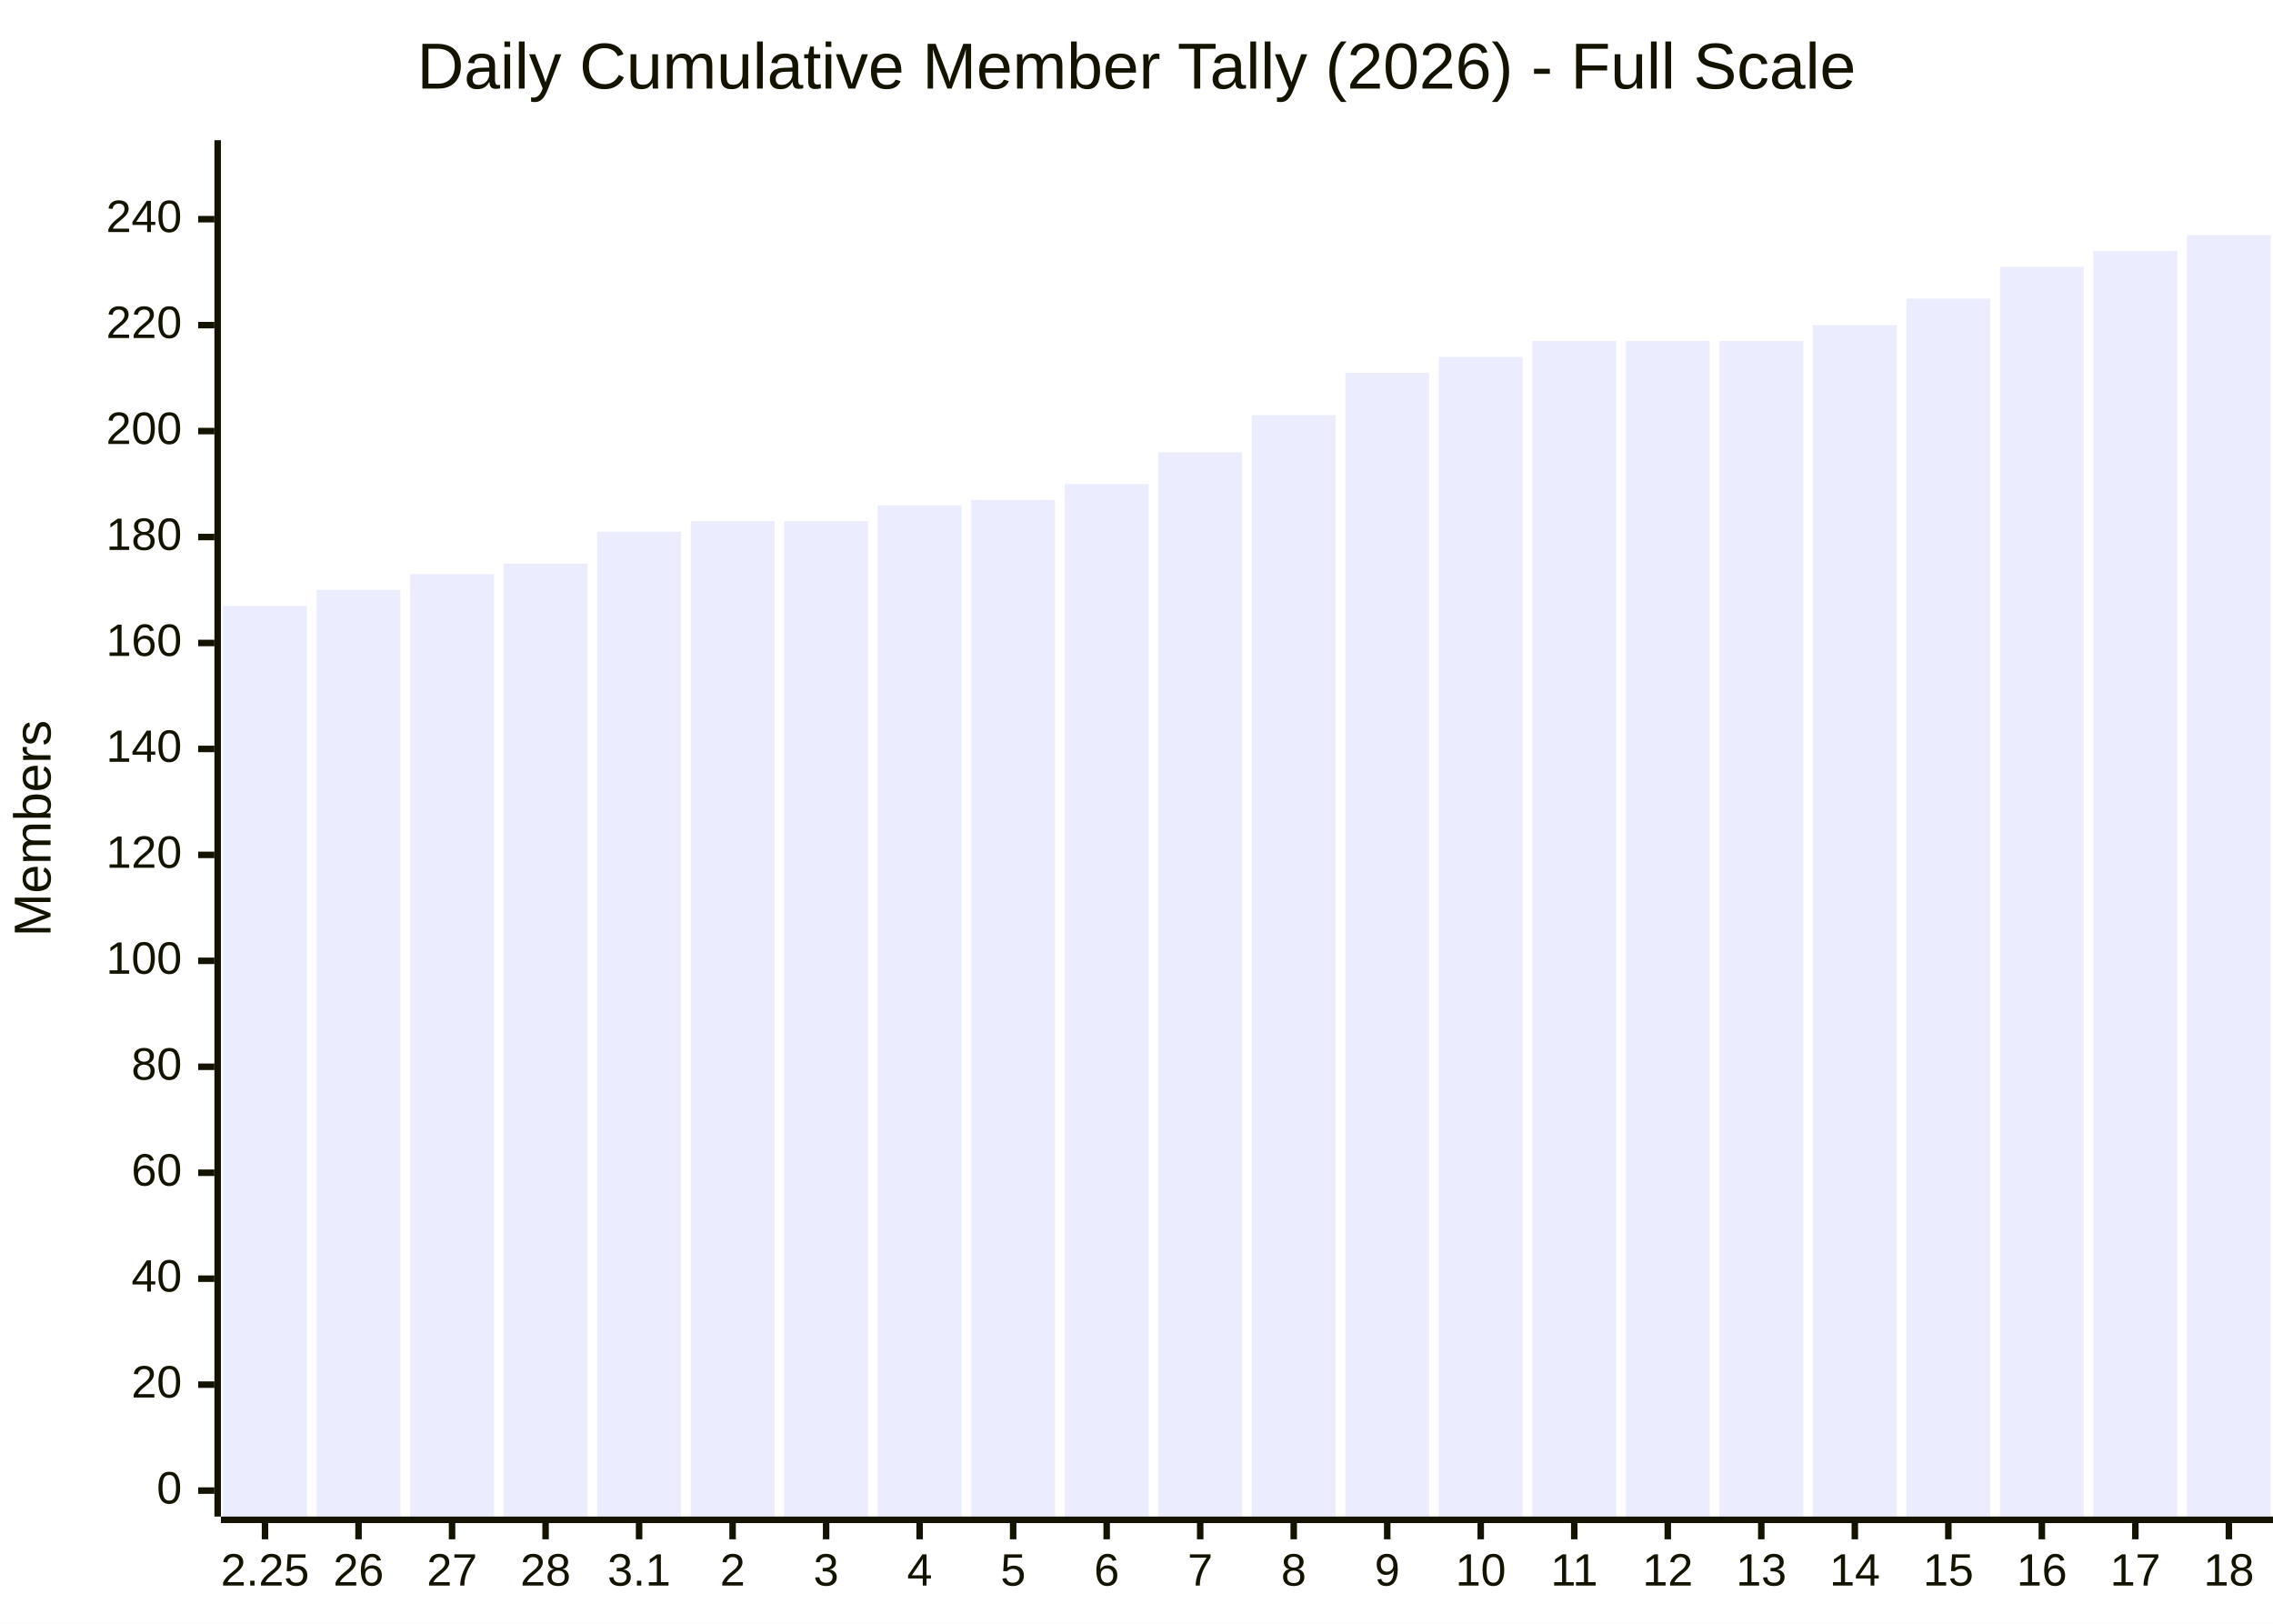
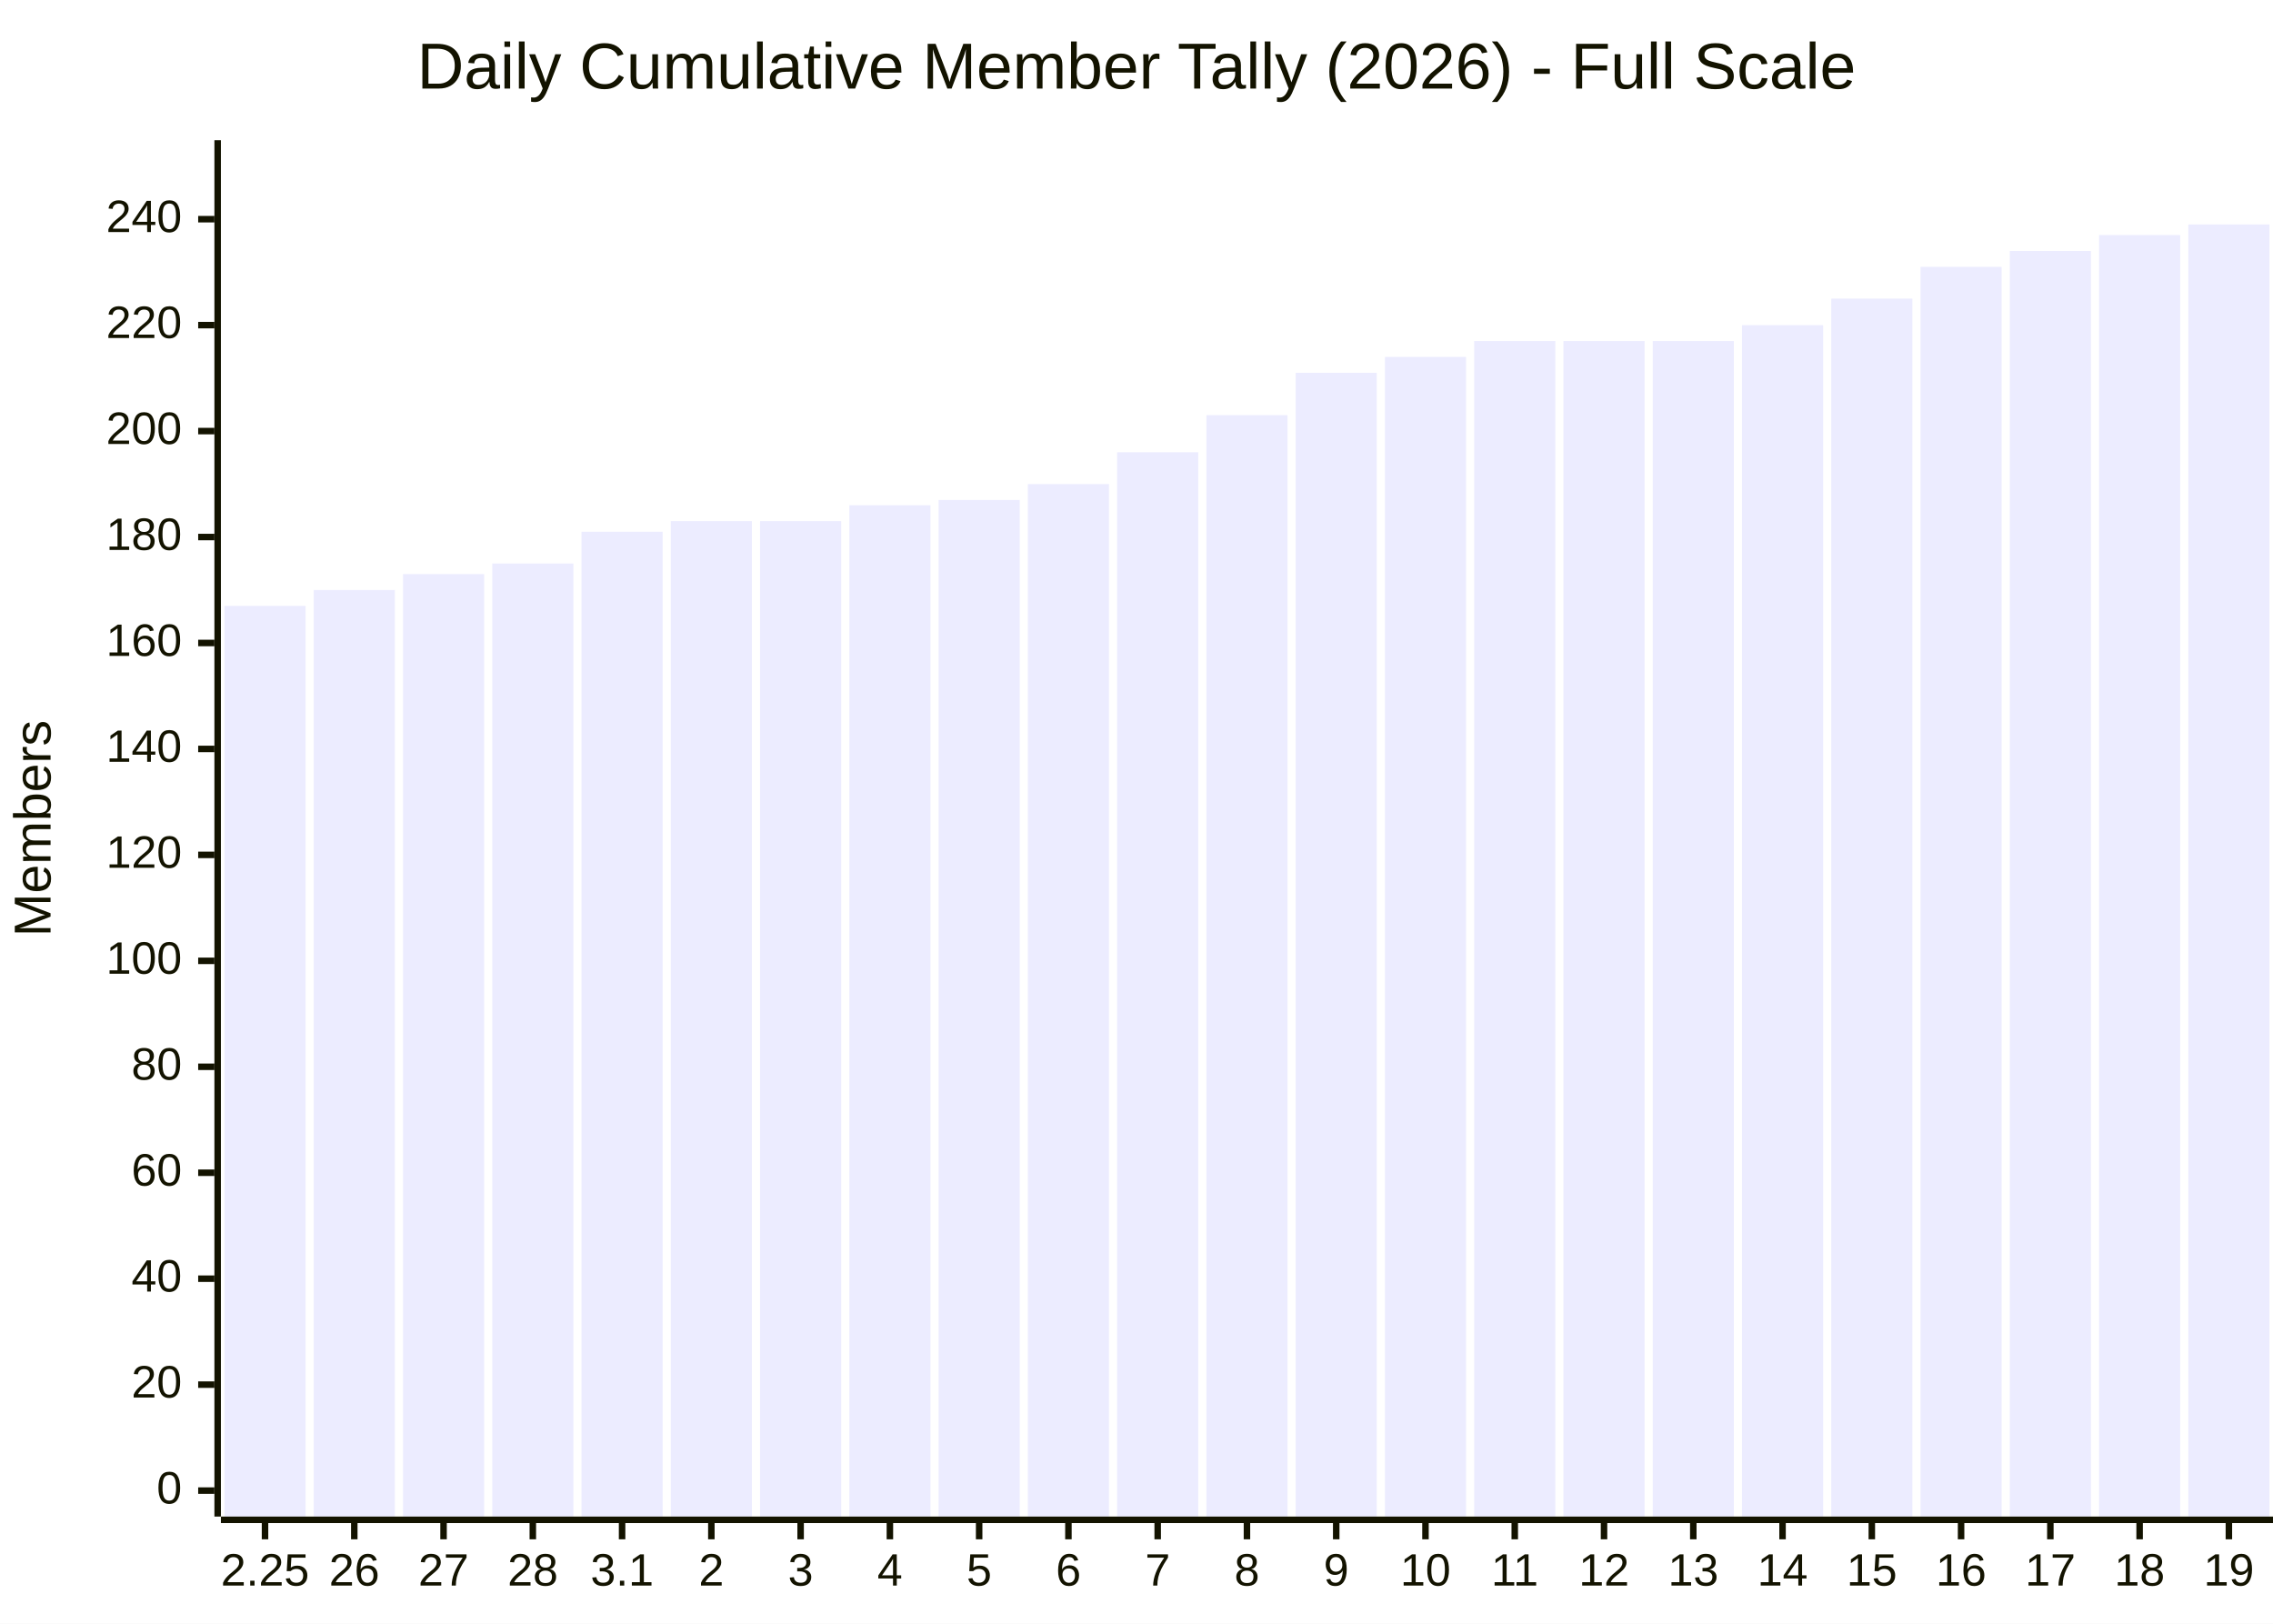
<svg xmlns="http://www.w3.org/2000/svg" id="my-svg" width="100%" style="max-width: 700px; background-color: white;" viewBox="0 0 700 500" role="graphics-document document" aria-roledescription="xychart">
  <style>#my-svg{font-family:"trebuchet ms",verdana,arial,sans-serif;font-size:16px;fill:#333;}@keyframes edge-animation-frame{from{stroke-dashoffset:0;}}@keyframes dash{to{stroke-dashoffset:0;}}#my-svg .edge-animation-slow{stroke-dasharray:9,5!important;stroke-dashoffset:900;animation:dash 50s linear infinite;stroke-linecap:round;}#my-svg .edge-animation-fast{stroke-dasharray:9,5!important;stroke-dashoffset:900;animation:dash 20s linear infinite;stroke-linecap:round;}#my-svg .error-icon{fill:#552222;}#my-svg .error-text{fill:#552222;stroke:#552222;}#my-svg .edge-thickness-normal{stroke-width:1px;}#my-svg .edge-thickness-thick{stroke-width:3.5px;}#my-svg .edge-pattern-solid{stroke-dasharray:0;}#my-svg .edge-thickness-invisible{stroke-width:0;fill:none;}#my-svg .edge-pattern-dashed{stroke-dasharray:3;}#my-svg .edge-pattern-dotted{stroke-dasharray:2;}#my-svg .marker{fill:#333333;stroke:#333333;}#my-svg .marker.cross{stroke:#333333;}#my-svg svg{font-family:"trebuchet ms",verdana,arial,sans-serif;font-size:16px;}#my-svg p{margin:0;}#my-svg :root{--mermaid-font-family:"trebuchet ms",verdana,arial,sans-serif;}</style>
  <g />
  <g class="main">
    <rect width="700" height="500" class="background" fill="white" />
    <g class="chart-title">
      <text x="0" y="0" fill="#131300" font-size="20" dominant-baseline="middle" text-anchor="middle" transform="translate(350, 21.58984) rotate(0)">Daily Cumulative Member Tally (2026) - Full Scale</text>
    </g>
    <g class="plot">
      <g class="bar-plot-0">
-         <rect x="68.711" y="186.576" width="25.813" height="280.424" fill="#ECECFF" stroke="#ECECFF" stroke-width="0" />
-         <rect x="97.51" y="181.682" width="25.813" height="285.318" fill="#ECECFF" stroke="#ECECFF" stroke-width="0" />
-         <rect x="126.31" y="176.788" width="25.813" height="290.212" fill="#ECECFF" stroke="#ECECFF" stroke-width="0" />
-         <rect x="155.11" y="173.526" width="25.813" height="293.474" fill="#ECECFF" stroke="#ECECFF" stroke-width="0" />
-         <rect x="183.91" y="163.738" width="25.813" height="303.262" fill="#ECECFF" stroke="#ECECFF" stroke-width="0" />
-         <rect x="212.71" y="160.476" width="25.813" height="306.524" fill="#ECECFF" stroke="#ECECFF" stroke-width="0" />
-         <rect x="241.51" y="160.476" width="25.813" height="306.524" fill="#ECECFF" stroke="#ECECFF" stroke-width="0" />
-         <rect x="270.31" y="155.582" width="25.813" height="311.418" fill="#ECECFF" stroke="#ECECFF" stroke-width="0" />
-         <rect x="299.109" y="153.95" width="25.813" height="313.05" fill="#ECECFF" stroke="#ECECFF" stroke-width="0" />
-         <rect x="327.909" y="149.057" width="25.813" height="317.943" fill="#ECECFF" stroke="#ECECFF" stroke-width="0" />
-         <rect x="356.709" y="139.269" width="25.813" height="327.731" fill="#ECECFF" stroke="#ECECFF" stroke-width="0" />
-         <rect x="385.509" y="127.85" width="25.813" height="339.15" fill="#ECECFF" stroke="#ECECFF" stroke-width="0" />
-         <rect x="414.309" y="114.8" width="25.813" height="352.2" fill="#ECECFF" stroke="#ECECFF" stroke-width="0" />
-         <rect x="443.109" y="109.906" width="25.813" height="357.094" fill="#ECECFF" stroke="#ECECFF" stroke-width="0" />
-         <rect x="471.908" y="105.012" width="25.813" height="361.988" fill="#ECECFF" stroke="#ECECFF" stroke-width="0" />
-         <rect x="500.708" y="105.012" width="25.813" height="361.988" fill="#ECECFF" stroke="#ECECFF" stroke-width="0" />
-         <rect x="529.508" y="105.012" width="25.813" height="361.988" fill="#ECECFF" stroke="#ECECFF" stroke-width="0" />
-         <rect x="558.308" y="100.118" width="25.813" height="366.882" fill="#ECECFF" stroke="#ECECFF" stroke-width="0" />
-         <rect x="587.108" y="91.962" width="25.813" height="375.038" fill="#ECECFF" stroke="#ECECFF" stroke-width="0" />
-         <rect x="615.908" y="82.174" width="25.813" height="384.826" fill="#ECECFF" stroke="#ECECFF" stroke-width="0" />
-         <rect x="644.708" y="77.28" width="25.813" height="389.72" fill="#ECECFF" stroke="#ECECFF" stroke-width="0" />
-         <rect x="673.507" y="72.386" width="25.813" height="394.614" fill="#ECECFF" stroke="#ECECFF" stroke-width="0" />
+         <rect x="69.127" y="186.576" width="24.981" height="280.424" fill="#ECECFF" stroke="#ECECFF" stroke-width="0" />
+         <rect x="96.618" y="181.682" width="24.981" height="285.318" fill="#ECECFF" stroke="#ECECFF" stroke-width="0" />
+         <rect x="124.108" y="176.788" width="24.981" height="290.212" fill="#ECECFF" stroke="#ECECFF" stroke-width="0" />
+         <rect x="151.599" y="173.526" width="24.981" height="293.474" fill="#ECECFF" stroke="#ECECFF" stroke-width="0" />
+         <rect x="179.09" y="163.738" width="24.981" height="303.262" fill="#ECECFF" stroke="#ECECFF" stroke-width="0" />
+         <rect x="206.581" y="160.476" width="24.981" height="306.524" fill="#ECECFF" stroke="#ECECFF" stroke-width="0" />
+         <rect x="234.071" y="160.476" width="24.981" height="306.524" fill="#ECECFF" stroke="#ECECFF" stroke-width="0" />
+         <rect x="261.562" y="155.582" width="24.981" height="311.418" fill="#ECECFF" stroke="#ECECFF" stroke-width="0" />
+         <rect x="289.053" y="153.95" width="24.981" height="313.05" fill="#ECECFF" stroke="#ECECFF" stroke-width="0" />
+         <rect x="316.544" y="149.057" width="24.981" height="317.943" fill="#ECECFF" stroke="#ECECFF" stroke-width="0" />
+         <rect x="344.034" y="139.269" width="24.981" height="327.731" fill="#ECECFF" stroke="#ECECFF" stroke-width="0" />
+         <rect x="371.525" y="127.85" width="24.981" height="339.15" fill="#ECECFF" stroke="#ECECFF" stroke-width="0" />
+         <rect x="399.016" y="114.8" width="24.981" height="352.2" fill="#ECECFF" stroke="#ECECFF" stroke-width="0" />
+         <rect x="426.507" y="109.906" width="24.981" height="357.094" fill="#ECECFF" stroke="#ECECFF" stroke-width="0" />
+         <rect x="453.998" y="105.012" width="24.981" height="361.988" fill="#ECECFF" stroke="#ECECFF" stroke-width="0" />
+         <rect x="481.488" y="105.012" width="24.981" height="361.988" fill="#ECECFF" stroke="#ECECFF" stroke-width="0" />
+         <rect x="508.979" y="105.012" width="24.981" height="361.988" fill="#ECECFF" stroke="#ECECFF" stroke-width="0" />
+         <rect x="536.47" y="100.118" width="24.981" height="366.882" fill="#ECECFF" stroke="#ECECFF" stroke-width="0" />
+         <rect x="563.961" y="91.962" width="24.981" height="375.038" fill="#ECECFF" stroke="#ECECFF" stroke-width="0" />
+         <rect x="591.451" y="82.174" width="24.981" height="384.826" fill="#ECECFF" stroke="#ECECFF" stroke-width="0" />
+         <rect x="618.942" y="77.28" width="24.981" height="389.72" fill="#ECECFF" stroke="#ECECFF" stroke-width="0" />
+         <rect x="646.433" y="72.386" width="24.981" height="394.614" fill="#ECECFF" stroke="#ECECFF" stroke-width="0" />
+         <rect x="673.924" y="69.124" width="24.981" height="397.876" fill="#ECECFF" stroke="#ECECFF" stroke-width="0" />
      </g>
    </g>
    <g class="bottom-axis">
      <g class="axis-line">
        <path d="M 68.031,468 L 700,468" fill="none" stroke="#131300" stroke-width="2" />
      </g>
      <g class="label">
        <text x="0" y="0" fill="#131300" font-size="14" dominant-baseline="text-before-edge" text-anchor="middle" transform="translate(81.61719, 479) rotate(0)">2.25</text>
-         <text x="0" y="0" fill="#131300" font-size="14" dominant-baseline="text-before-edge" text-anchor="middle" transform="translate(110.417, 479) rotate(0)">26</text>
-         <text x="0" y="0" fill="#131300" font-size="14" dominant-baseline="text-before-edge" text-anchor="middle" transform="translate(139.2169, 479) rotate(0)">27</text>
-         <text x="0" y="0" fill="#131300" font-size="14" dominant-baseline="text-before-edge" text-anchor="middle" transform="translate(168.0167, 479) rotate(0)">28</text>
-         <text x="0" y="0" fill="#131300" font-size="14" dominant-baseline="text-before-edge" text-anchor="middle" transform="translate(196.8166, 479) rotate(0)">3.1</text>
-         <text x="0" y="0" fill="#131300" font-size="14" dominant-baseline="text-before-edge" text-anchor="middle" transform="translate(225.6164, 479) rotate(0)">2</text>
-         <text x="0" y="0" fill="#131300" font-size="14" dominant-baseline="text-before-edge" text-anchor="middle" transform="translate(254.4163, 479) rotate(0)">3</text>
-         <text x="0" y="0" fill="#131300" font-size="14" dominant-baseline="text-before-edge" text-anchor="middle" transform="translate(283.2161, 479) rotate(0)">4</text>
-         <text x="0" y="0" fill="#131300" font-size="14" dominant-baseline="text-before-edge" text-anchor="middle" transform="translate(312.016, 479) rotate(0)">5</text>
-         <text x="0" y="0" fill="#131300" font-size="14" dominant-baseline="text-before-edge" text-anchor="middle" transform="translate(340.8158, 479) rotate(0)">6</text>
-         <text x="0" y="0" fill="#131300" font-size="14" dominant-baseline="text-before-edge" text-anchor="middle" transform="translate(369.6157, 479) rotate(0)">7</text>
-         <text x="0" y="0" fill="#131300" font-size="14" dominant-baseline="text-before-edge" text-anchor="middle" transform="translate(398.4156, 479) rotate(0)">8</text>
-         <text x="0" y="0" fill="#131300" font-size="14" dominant-baseline="text-before-edge" text-anchor="middle" transform="translate(427.2154, 479) rotate(0)">9</text>
-         <text x="0" y="0" fill="#131300" font-size="14" dominant-baseline="text-before-edge" text-anchor="middle" transform="translate(456.0153, 479) rotate(0)">10</text>
-         <text x="0" y="0" fill="#131300" font-size="14" dominant-baseline="text-before-edge" text-anchor="middle" transform="translate(484.8151, 479) rotate(0)">11</text>
-         <text x="0" y="0" fill="#131300" font-size="14" dominant-baseline="text-before-edge" text-anchor="middle" transform="translate(513.615, 479) rotate(0)">12</text>
-         <text x="0" y="0" fill="#131300" font-size="14" dominant-baseline="text-before-edge" text-anchor="middle" transform="translate(542.4148, 479) rotate(0)">13</text>
-         <text x="0" y="0" fill="#131300" font-size="14" dominant-baseline="text-before-edge" text-anchor="middle" transform="translate(571.2147, 479) rotate(0)">14</text>
-         <text x="0" y="0" fill="#131300" font-size="14" dominant-baseline="text-before-edge" text-anchor="middle" transform="translate(600.0145, 479) rotate(0)">15</text>
-         <text x="0" y="0" fill="#131300" font-size="14" dominant-baseline="text-before-edge" text-anchor="middle" transform="translate(628.8144, 479) rotate(0)">16</text>
-         <text x="0" y="0" fill="#131300" font-size="14" dominant-baseline="text-before-edge" text-anchor="middle" transform="translate(657.6142, 479) rotate(0)">17</text>
-         <text x="0" y="0" fill="#131300" font-size="14" dominant-baseline="text-before-edge" text-anchor="middle" transform="translate(686.4141, 479) rotate(0)">18</text>
+         <text x="0" y="0" fill="#131300" font-size="14" dominant-baseline="text-before-edge" text-anchor="middle" transform="translate(109.108, 479) rotate(0)">26</text>
+         <text x="0" y="0" fill="#131300" font-size="14" dominant-baseline="text-before-edge" text-anchor="middle" transform="translate(136.5987, 479) rotate(0)">27</text>
+         <text x="0" y="0" fill="#131300" font-size="14" dominant-baseline="text-before-edge" text-anchor="middle" transform="translate(164.0895, 479) rotate(0)">28</text>
+         <text x="0" y="0" fill="#131300" font-size="14" dominant-baseline="text-before-edge" text-anchor="middle" transform="translate(191.5803, 479) rotate(0)">3.1</text>
+         <text x="0" y="0" fill="#131300" font-size="14" dominant-baseline="text-before-edge" text-anchor="middle" transform="translate(219.071, 479) rotate(0)">2</text>
+         <text x="0" y="0" fill="#131300" font-size="14" dominant-baseline="text-before-edge" text-anchor="middle" transform="translate(246.5618, 479) rotate(0)">3</text>
+         <text x="0" y="0" fill="#131300" font-size="14" dominant-baseline="text-before-edge" text-anchor="middle" transform="translate(274.0526, 479) rotate(0)">4</text>
+         <text x="0" y="0" fill="#131300" font-size="14" dominant-baseline="text-before-edge" text-anchor="middle" transform="translate(301.5433, 479) rotate(0)">5</text>
+         <text x="0" y="0" fill="#131300" font-size="14" dominant-baseline="text-before-edge" text-anchor="middle" transform="translate(329.0341, 479) rotate(0)">6</text>
+         <text x="0" y="0" fill="#131300" font-size="14" dominant-baseline="text-before-edge" text-anchor="middle" transform="translate(356.5249, 479) rotate(0)">7</text>
+         <text x="0" y="0" fill="#131300" font-size="14" dominant-baseline="text-before-edge" text-anchor="middle" transform="translate(384.0156, 479) rotate(0)">8</text>
+         <text x="0" y="0" fill="#131300" font-size="14" dominant-baseline="text-before-edge" text-anchor="middle" transform="translate(411.5064, 479) rotate(0)">9</text>
+         <text x="0" y="0" fill="#131300" font-size="14" dominant-baseline="text-before-edge" text-anchor="middle" transform="translate(438.9972, 479) rotate(0)">10</text>
+         <text x="0" y="0" fill="#131300" font-size="14" dominant-baseline="text-before-edge" text-anchor="middle" transform="translate(466.4879, 479) rotate(0)">11</text>
+         <text x="0" y="0" fill="#131300" font-size="14" dominant-baseline="text-before-edge" text-anchor="middle" transform="translate(493.9787, 479) rotate(0)">12</text>
+         <text x="0" y="0" fill="#131300" font-size="14" dominant-baseline="text-before-edge" text-anchor="middle" transform="translate(521.4695, 479) rotate(0)">13</text>
+         <text x="0" y="0" fill="#131300" font-size="14" dominant-baseline="text-before-edge" text-anchor="middle" transform="translate(548.9602, 479) rotate(0)">14</text>
+         <text x="0" y="0" fill="#131300" font-size="14" dominant-baseline="text-before-edge" text-anchor="middle" transform="translate(576.451, 479) rotate(0)">15</text>
+         <text x="0" y="0" fill="#131300" font-size="14" dominant-baseline="text-before-edge" text-anchor="middle" transform="translate(603.9418, 479) rotate(0)">16</text>
+         <text x="0" y="0" fill="#131300" font-size="14" dominant-baseline="text-before-edge" text-anchor="middle" transform="translate(631.4325, 479) rotate(0)">17</text>
+         <text x="0" y="0" fill="#131300" font-size="14" dominant-baseline="text-before-edge" text-anchor="middle" transform="translate(658.9233, 479) rotate(0)">18</text>
+         <text x="0" y="0" fill="#131300" font-size="14" dominant-baseline="text-before-edge" text-anchor="middle" transform="translate(686.4141, 479) rotate(0)">19</text>
      </g>
      <g class="ticks">
        <path d="M 81.617,469 L 81.617,474" fill="none" stroke="#131300" stroke-width="2" />
-         <path d="M 110.417,469 L 110.417,474" fill="none" stroke="#131300" stroke-width="2" />
-         <path d="M 139.217,469 L 139.217,474" fill="none" stroke="#131300" stroke-width="2" />
-         <path d="M 168.017,469 L 168.017,474" fill="none" stroke="#131300" stroke-width="2" />
-         <path d="M 196.817,469 L 196.817,474" fill="none" stroke="#131300" stroke-width="2" />
-         <path d="M 225.616,469 L 225.616,474" fill="none" stroke="#131300" stroke-width="2" />
-         <path d="M 254.416,469 L 254.416,474" fill="none" stroke="#131300" stroke-width="2" />
-         <path d="M 283.216,469 L 283.216,474" fill="none" stroke="#131300" stroke-width="2" />
-         <path d="M 312.016,469 L 312.016,474" fill="none" stroke="#131300" stroke-width="2" />
-         <path d="M 340.816,469 L 340.816,474" fill="none" stroke="#131300" stroke-width="2" />
-         <path d="M 369.616,469 L 369.616,474" fill="none" stroke="#131300" stroke-width="2" />
-         <path d="M 398.416,469 L 398.416,474" fill="none" stroke="#131300" stroke-width="2" />
-         <path d="M 427.215,469 L 427.215,474" fill="none" stroke="#131300" stroke-width="2" />
-         <path d="M 456.015,469 L 456.015,474" fill="none" stroke="#131300" stroke-width="2" />
-         <path d="M 484.815,469 L 484.815,474" fill="none" stroke="#131300" stroke-width="2" />
-         <path d="M 513.615,469 L 513.615,474" fill="none" stroke="#131300" stroke-width="2" />
-         <path d="M 542.415,469 L 542.415,474" fill="none" stroke="#131300" stroke-width="2" />
-         <path d="M 571.215,469 L 571.215,474" fill="none" stroke="#131300" stroke-width="2" />
-         <path d="M 600.015,469 L 600.015,474" fill="none" stroke="#131300" stroke-width="2" />
-         <path d="M 628.814,469 L 628.814,474" fill="none" stroke="#131300" stroke-width="2" />
-         <path d="M 657.614,469 L 657.614,474" fill="none" stroke="#131300" stroke-width="2" />
+         <path d="M 109.108,469 L 109.108,474" fill="none" stroke="#131300" stroke-width="2" />
+         <path d="M 136.599,469 L 136.599,474" fill="none" stroke="#131300" stroke-width="2" />
+         <path d="M 164.089,469 L 164.089,474" fill="none" stroke="#131300" stroke-width="2" />
+         <path d="M 191.58,469 L 191.58,474" fill="none" stroke="#131300" stroke-width="2" />
+         <path d="M 219.071,469 L 219.071,474" fill="none" stroke="#131300" stroke-width="2" />
+         <path d="M 246.562,469 L 246.562,474" fill="none" stroke="#131300" stroke-width="2" />
+         <path d="M 274.053,469 L 274.053,474" fill="none" stroke="#131300" stroke-width="2" />
+         <path d="M 301.543,469 L 301.543,474" fill="none" stroke="#131300" stroke-width="2" />
+         <path d="M 329.034,469 L 329.034,474" fill="none" stroke="#131300" stroke-width="2" />
+         <path d="M 356.525,469 L 356.525,474" fill="none" stroke="#131300" stroke-width="2" />
+         <path d="M 384.016,469 L 384.016,474" fill="none" stroke="#131300" stroke-width="2" />
+         <path d="M 411.506,469 L 411.506,474" fill="none" stroke="#131300" stroke-width="2" />
+         <path d="M 438.997,469 L 438.997,474" fill="none" stroke="#131300" stroke-width="2" />
+         <path d="M 466.488,469 L 466.488,474" fill="none" stroke="#131300" stroke-width="2" />
+         <path d="M 493.979,469 L 493.979,474" fill="none" stroke="#131300" stroke-width="2" />
+         <path d="M 521.469,469 L 521.469,474" fill="none" stroke="#131300" stroke-width="2" />
+         <path d="M 548.96,469 L 548.96,474" fill="none" stroke="#131300" stroke-width="2" />
+         <path d="M 576.451,469 L 576.451,474" fill="none" stroke="#131300" stroke-width="2" />
+         <path d="M 603.942,469 L 603.942,474" fill="none" stroke="#131300" stroke-width="2" />
+         <path d="M 631.433,469 L 631.433,474" fill="none" stroke="#131300" stroke-width="2" />
+         <path d="M 658.923,469 L 658.923,474" fill="none" stroke="#131300" stroke-width="2" />
        <path d="M 686.414,469 L 686.414,474" fill="none" stroke="#131300" stroke-width="2" />
      </g>
    </g>
    <g class="left-axis">
      <g class="axisl-line">
        <path d="M 67.031,43.18 L 67.031,467" fill="none" stroke="#131300" stroke-width="2" />
      </g>
      <g class="label">
        <text x="0" y="0" fill="#131300" font-size="14" dominant-baseline="middle" text-anchor="end" transform="translate(56.03125, 67.4925) rotate(0)">240</text>
        <text x="0" y="0" fill="#131300" font-size="14" dominant-baseline="middle" text-anchor="end" transform="translate(56.03125, 100.1181) rotate(0)">220</text>
        <text x="0" y="0" fill="#131300" font-size="14" dominant-baseline="middle" text-anchor="end" transform="translate(56.03125, 132.7437) rotate(0)">200</text>
        <text x="0" y="0" fill="#131300" font-size="14" dominant-baseline="middle" text-anchor="end" transform="translate(56.03125, 165.3694) rotate(0)">180</text>
        <text x="0" y="0" fill="#131300" font-size="14" dominant-baseline="middle" text-anchor="end" transform="translate(56.03125, 197.995) rotate(0)">160</text>
        <text x="0" y="0" fill="#131300" font-size="14" dominant-baseline="middle" text-anchor="end" transform="translate(56.03125, 230.6206) rotate(0)">140</text>
        <text x="0" y="0" fill="#131300" font-size="14" dominant-baseline="middle" text-anchor="end" transform="translate(56.03125, 263.2463) rotate(0)">120</text>
        <text x="0" y="0" fill="#131300" font-size="14" dominant-baseline="middle" text-anchor="end" transform="translate(56.03125, 295.8719) rotate(0)">100</text>
        <text x="0" y="0" fill="#131300" font-size="14" dominant-baseline="middle" text-anchor="end" transform="translate(56.03125, 328.4975) rotate(0)">80</text>
        <text x="0" y="0" fill="#131300" font-size="14" dominant-baseline="middle" text-anchor="end" transform="translate(56.03125, 361.1231) rotate(0)">60</text>
        <text x="0" y="0" fill="#131300" font-size="14" dominant-baseline="middle" text-anchor="end" transform="translate(56.03125, 393.7488) rotate(0)">40</text>
        <text x="0" y="0" fill="#131300" font-size="14" dominant-baseline="middle" text-anchor="end" transform="translate(56.03125, 426.3744) rotate(0)">20</text>
        <text x="0" y="0" fill="#131300" font-size="14" dominant-baseline="middle" text-anchor="end" transform="translate(56.03125, 459) rotate(0)">0</text>
      </g>
      <g class="ticks">
        <path d="M 66.031,67.493 L 61.031,67.493" fill="none" stroke="#131300" stroke-width="2" />
        <path d="M 66.031,100.118 L 61.031,100.118" fill="none" stroke="#131300" stroke-width="2" />
        <path d="M 66.031,132.744 L 61.031,132.744" fill="none" stroke="#131300" stroke-width="2" />
        <path d="M 66.031,165.369 L 61.031,165.369" fill="none" stroke="#131300" stroke-width="2" />
        <path d="M 66.031,197.995 L 61.031,197.995" fill="none" stroke="#131300" stroke-width="2" />
        <path d="M 66.031,230.621 L 61.031,230.621" fill="none" stroke="#131300" stroke-width="2" />
        <path d="M 66.031,263.246 L 61.031,263.246" fill="none" stroke="#131300" stroke-width="2" />
        <path d="M 66.031,295.872 L 61.031,295.872" fill="none" stroke="#131300" stroke-width="2" />
        <path d="M 66.031,328.497 L 61.031,328.497" fill="none" stroke="#131300" stroke-width="2" />
        <path d="M 66.031,361.123 L 61.031,361.123" fill="none" stroke="#131300" stroke-width="2" />
        <path d="M 66.031,393.749 L 61.031,393.749" fill="none" stroke="#131300" stroke-width="2" />
        <path d="M 66.031,426.374 L 61.031,426.374" fill="none" stroke="#131300" stroke-width="2" />
        <path d="M 66.031,459 L 61.031,459" fill="none" stroke="#131300" stroke-width="2" />
      </g>
      <g class="title">
        <text x="0" y="0" fill="#131300" font-size="16" dominant-baseline="text-before-edge" text-anchor="middle" transform="translate(5, 255.0898) rotate(270)">Members</text>
      </g>
    </g>
  </g>
  <g class="mermaid-tmp-group" />
</svg>
